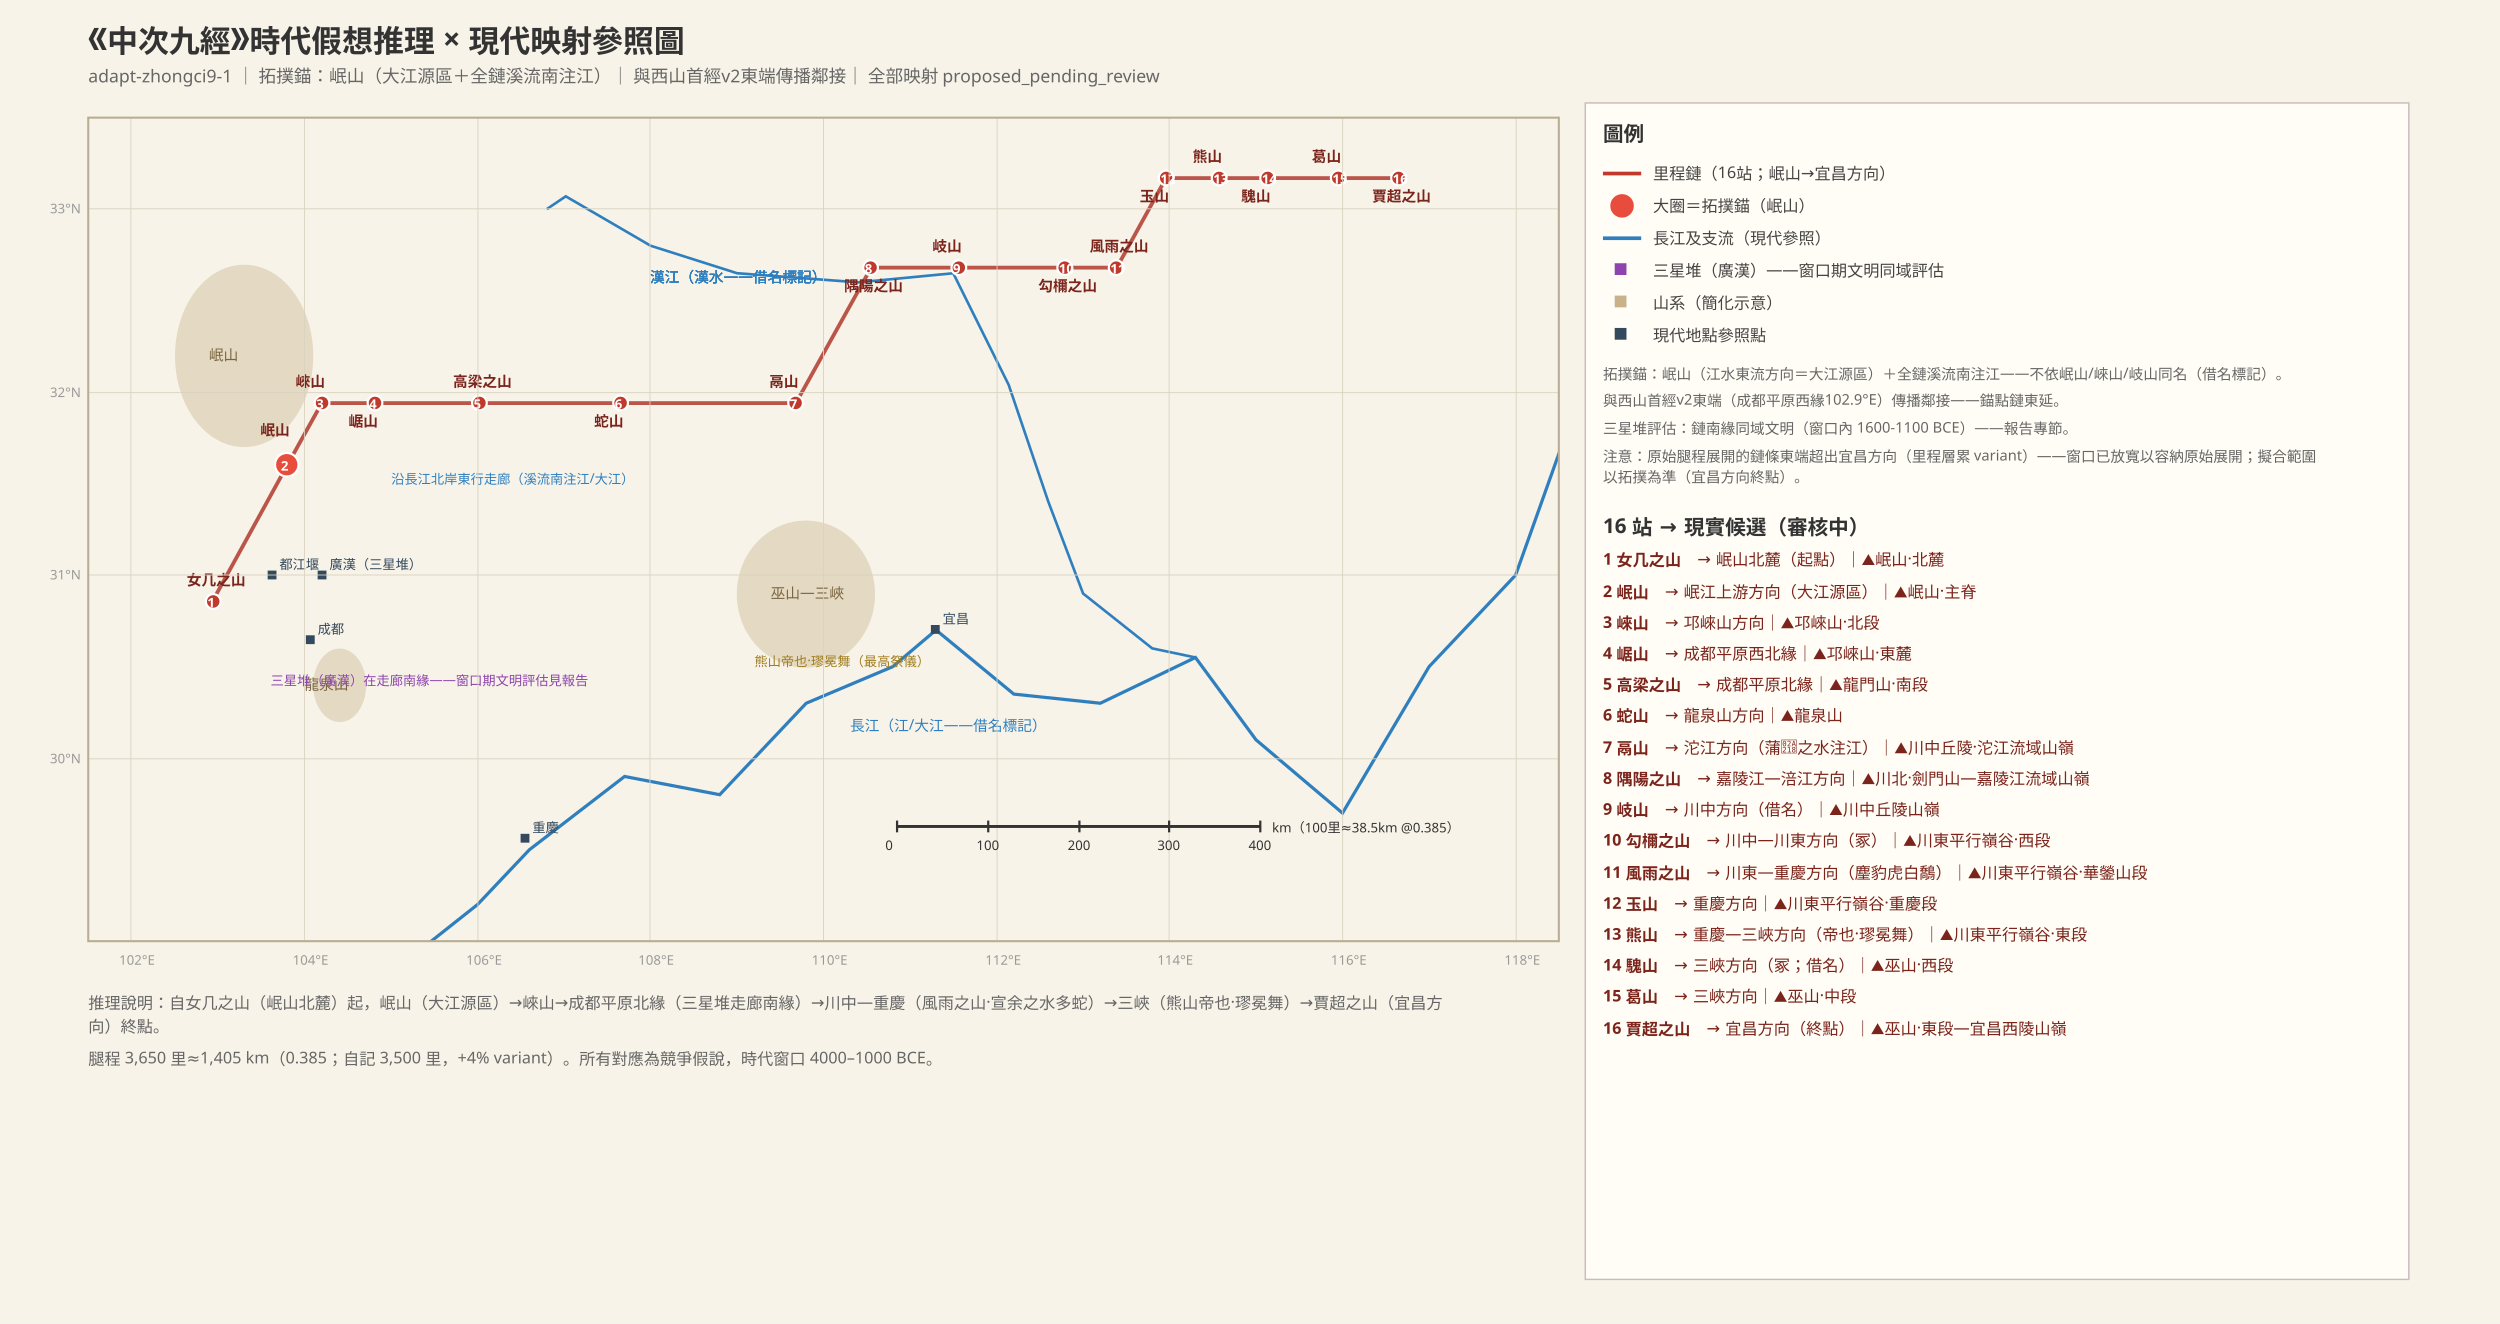
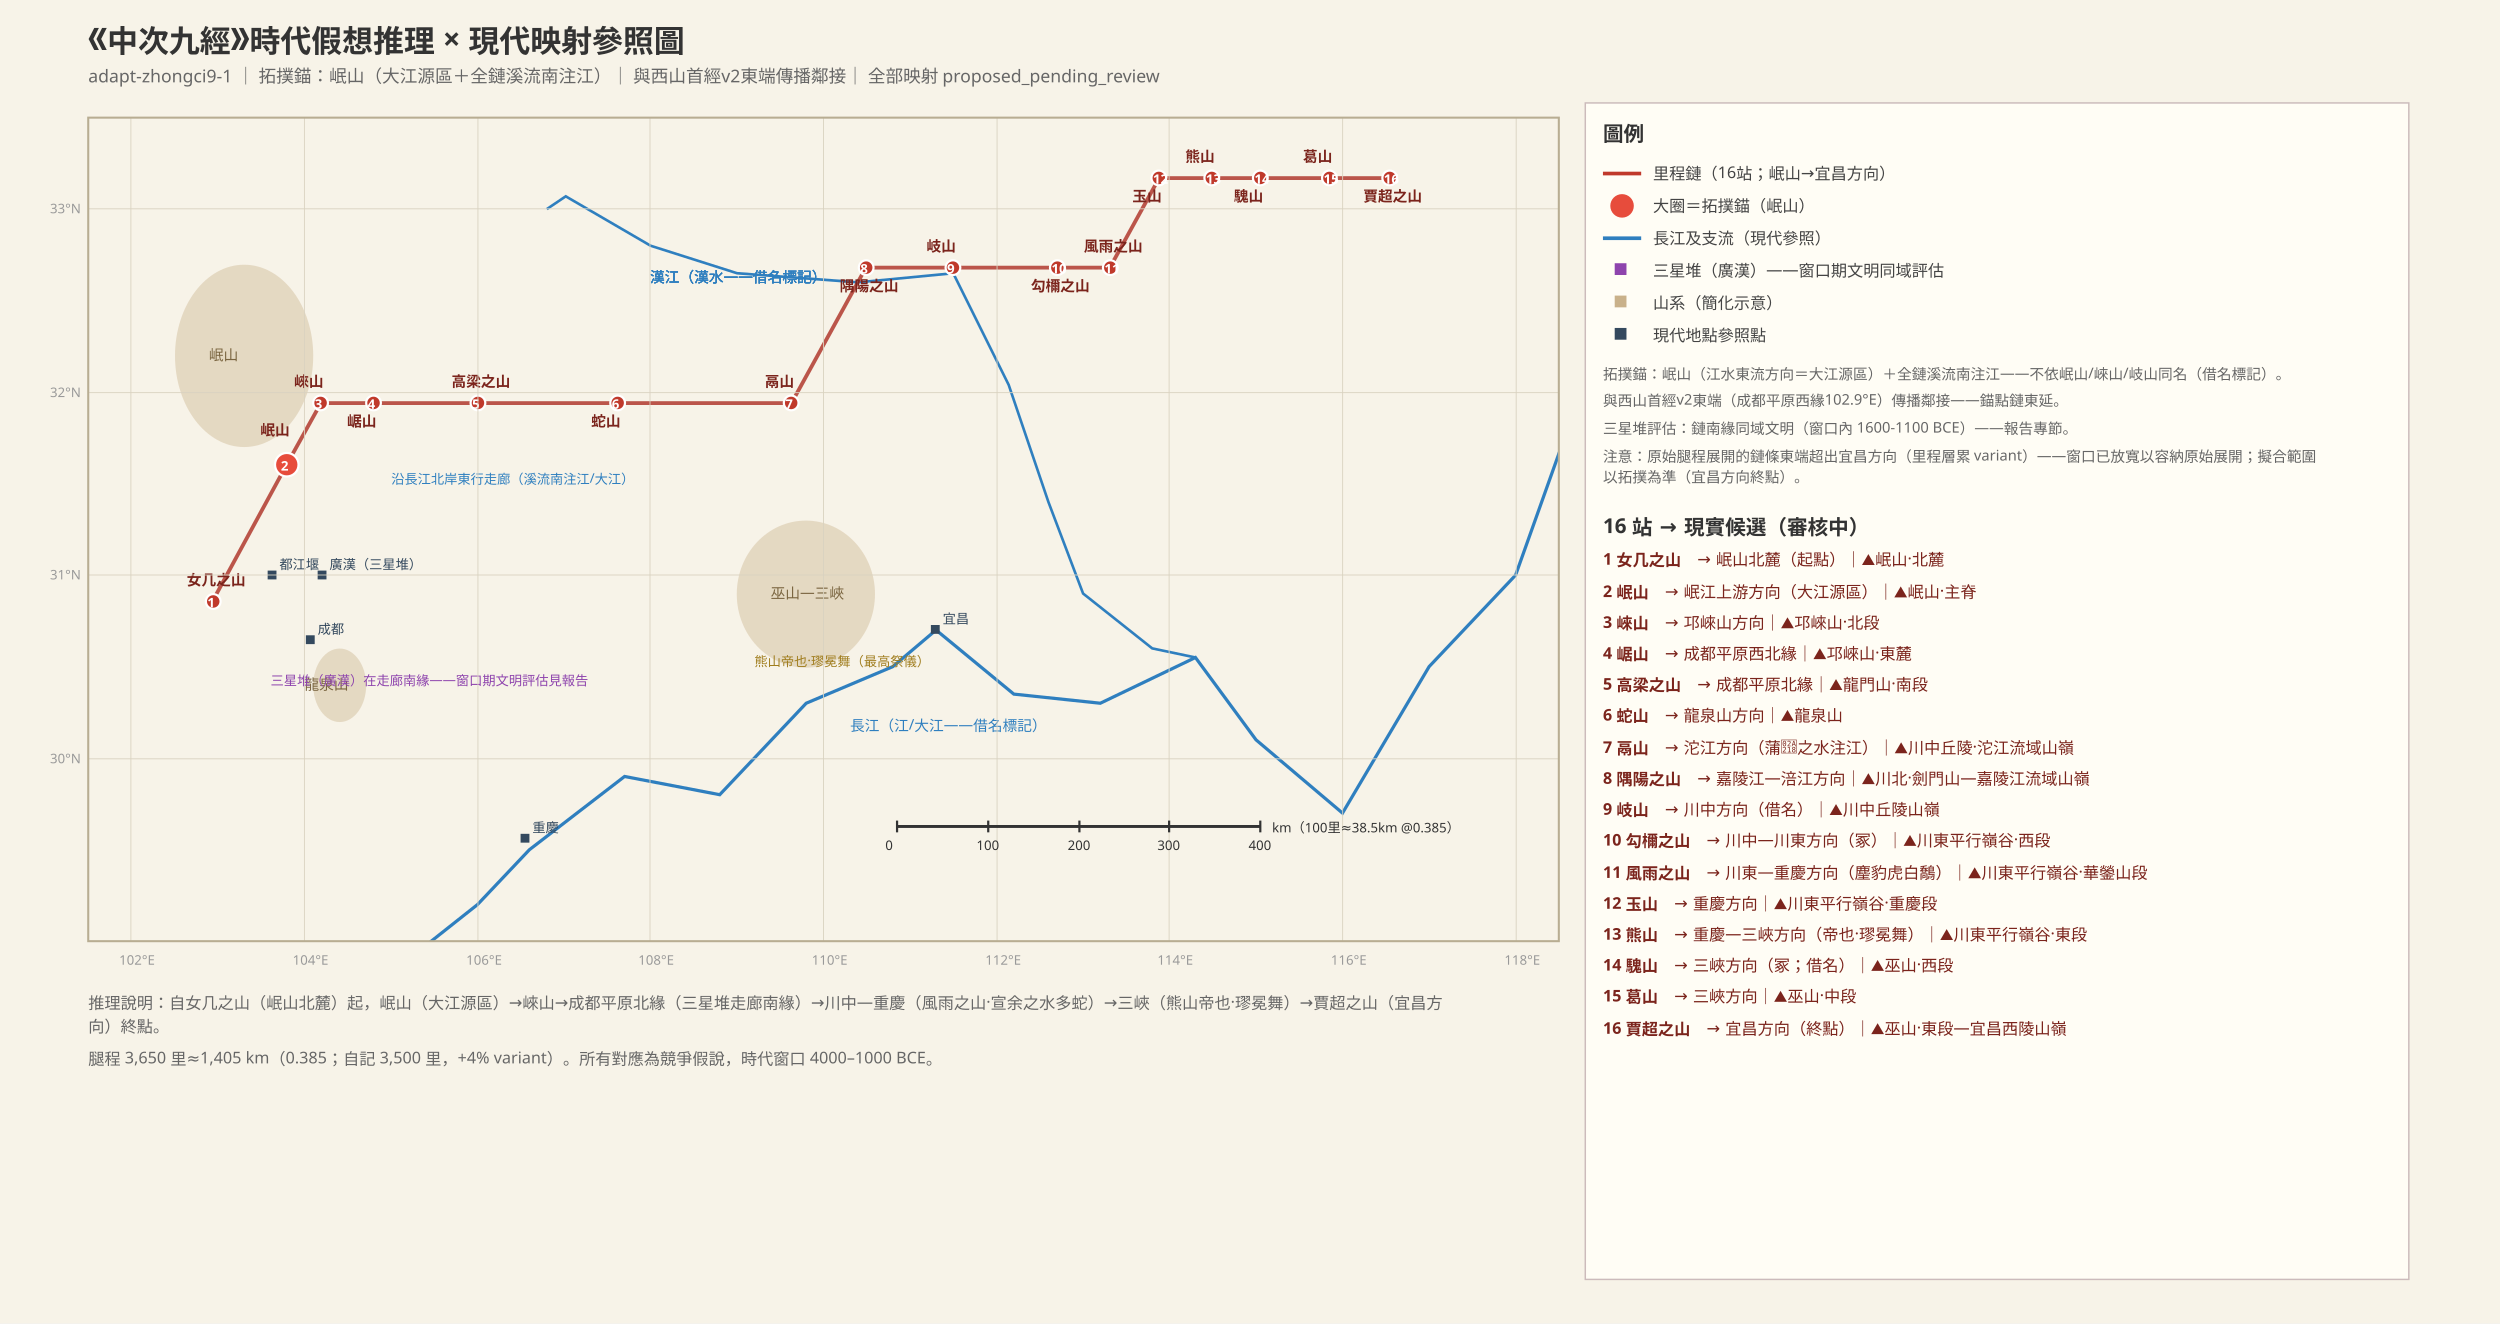
<svg xmlns="http://www.w3.org/2000/svg" width="1700" height="900" font-family="PingFang SC, Hiragino Sans GB, Microsoft YaHei, sans-serif">
  <rect width="1700" height="900" fill="#f7f3e8" />
  <defs>
    <marker id="arr" markerWidth="8" markerHeight="8" refX="7" refY="3" orient="auto">
      <path d="M0,0 L7,3 L0,6 Z" fill="#555" />
    </marker>
    <pattern id="sand" width="8" height="8" patternUnits="userSpaceOnUse">
      <rect width="8" height="8" fill="#efe3c0" />
      <circle cx="2" cy="2" r="0.8" fill="#d6b96a" />
      <circle cx="6" cy="6" r="0.8" fill="#d6b96a" />
    </pattern>
    <clipPath id="mapclip">
      <rect x="60" y="80" width="1000" height="560" />
    </clipPath>
  </defs>
  <text x="60" y="34" font-size="21" font-weight="bold" fill="#333">《中次九經》時代假想推理 × 現代映射參照圖</text>
  <text x="60" y="56" font-size="12" fill="#666">adapt-zhongci9-1 ｜ 拓撲錨：岷山（大江源區＋全鏈溪流南注江）｜ 與西山首經v2東端傳播鄰接｜ 全部映射 proposed_pending_review</text>
  <g clip-path="url(#mapclip)">
    <polyline points="218.8,-75.6 295.3,-69.3 371.8,-50.7 442.4,-44.4 512.9,-38.2 571.8,-44.4 592.4,-59.4" fill="none" stroke="#2f7fbf" stroke-width="2.0" />
    <text x="442" y="192" font-size="10" fill="#2f7fbf">漢江（漢水——借名標記）</text>
    <polyline points="565.9,5.3 612.9,-13.3 654.1,-32.0 695.3,-50.7 730.6,-59.4 760.0,-66.8" fill="none" stroke="#2f7fbf" stroke-width="1.8" />
    <text x="442" y="192" font-size="10" fill="#2f7fbf">漢江（漢水——借名標記）</text>
    <polyline points="636.5,42.7 665.9,5.3 698.2,-38.2 724.7,-56.9" fill="none" stroke="#2f7fbf" stroke-width="1.5" />
    <text x="442" y="192" font-size="10" fill="#2f7fbf">漢江（漢水——借名標記）</text>
    <polyline points="371.8,142.2 384.7,133.5 442.4,167.1 501.2,185.8 583.5,192.0 648.2,185.8 685.9,261.7 712.9,341.3 736.5,403.6 783.5,440.9 812.9,447.1" fill="none" stroke="#2f7fbf" stroke-width="1.8" />
    <text x="442" y="192" font-size="10" fill="#2f7fbf">漢江（漢水——借名標記）</text>
    <polyline points="-234.1,142.2 -175.3,192.0 -128.2,279.1 -92.9,403.6 -57.6,565.3 -34.1,901.3 1.2,839.1 60.0,938.7 124.7,976.0 195.3,888.9 242.4,664.9 277.6,652.4 324.7,615.1 360.0,577.8 424.7,528.0 489.4,540.4 548.2,478.2 607.1,453.3 636.5,428.4 689.4,472.0 748.2,478.2 812.9,447.1 854.1,503.1 912.9,552.9 971.8,453.3 1030.6,391.1 1077.6,259.2" fill="none" stroke="#2f7fbf" stroke-width="2.2" />
    <text x="578" y="497" font-size="10" fill="#2f7fbf">長江（江/大江——借名標記）</text>
    <ellipse cx="166" cy="242" rx="47" ry="62" fill="#c9b18a" opacity="0.4" />
    <text x="142" y="245" font-size="10" fill="#7a6540">岷山</text>
    <ellipse cx="231" cy="466" rx="18" ry="25" fill="#c9b18a" opacity="0.4" />
    <text x="207" y="469" font-size="10" fill="#7a6540">龍泉山</text>
    <ellipse cx="548" cy="404" rx="47" ry="50" fill="#c9b18a" opacity="0.4" />
    <text x="524" y="407" font-size="10" fill="#7a6540">巫山—三峽</text>
-     <polyline points="144.7,408.5 195.3,316.4 218.8,274.1 254.7,274.1 326.5,274.1 421.8,274.1 541.2,274.1 592.4,182.0 651.8,182.0 723.5,182.0 759.4,182.0 792.9,121.1 828.8,121.1 862.4,121.1 910.0,121.1 950.6,121.1" fill="none" stroke="#b03a2e" stroke-width="2.6" opacity="0.85" />
+     <polyline points="144.7,408.5 194.7,316.4 218.2,274.1 254.1,274.1 325.3,274.1 420.0,274.1 538.2,274.1 588.8,182.0 648.2,182.0 718.8,182.0 754.7,182.0 788.2,121.1 823.5,121.1 857.1,121.1 904.1,121.1 944.7,121.1" fill="none" stroke="#b03a2e" stroke-width="2.6" opacity="0.85" />
    <circle cx="145" cy="409" r="5" fill="#c0392b" stroke="#fff" stroke-width="1.5" />
    <text x="141" y="413" font-size="9" fill="#fff" font-weight="bold">1</text>
    <text x="127" y="398" font-size="10" fill="#7b241c" font-weight="bold">女几之山</text>
    <circle cx="195" cy="316" r="8" fill="#e74c3c" stroke="#fff" stroke-width="1.5" />
    <text x="191" y="320" font-size="9" fill="#fff" font-weight="bold">2</text>
    <text x="177" y="296" font-size="10" fill="#7b241c" font-weight="bold">岷山</text>
-     <circle cx="219" cy="274" r="5" fill="#c0392b" stroke="#fff" stroke-width="1.5" />
-     <text x="215" y="278" font-size="9" fill="#fff" font-weight="bold">3</text>
-     <text x="201" y="263" font-size="10" fill="#7b241c" font-weight="bold">崍山</text>
-     <circle cx="255" cy="274" r="5" fill="#c0392b" stroke="#fff" stroke-width="1.5" />
-     <text x="251" y="278" font-size="9" fill="#fff" font-weight="bold">4</text>
-     <text x="237" y="290" font-size="10" fill="#7b241c" font-weight="bold">崌山</text>
-     <circle cx="326" cy="274" r="5" fill="#c0392b" stroke="#fff" stroke-width="1.5" />
-     <text x="322" y="278" font-size="9" fill="#fff" font-weight="bold">5</text>
-     <text x="308" y="263" font-size="10" fill="#7b241c" font-weight="bold">高梁之山</text>
-     <circle cx="422" cy="274" r="5" fill="#c0392b" stroke="#fff" stroke-width="1.5" />
-     <text x="418" y="278" font-size="9" fill="#fff" font-weight="bold">6</text>
-     <text x="404" y="290" font-size="10" fill="#7b241c" font-weight="bold">蛇山</text>
-     <circle cx="541" cy="274" r="5" fill="#c0392b" stroke="#fff" stroke-width="1.5" />
-     <text x="537" y="278" font-size="9" fill="#fff" font-weight="bold">7</text>
-     <text x="523" y="263" font-size="10" fill="#7b241c" font-weight="bold">鬲山</text>
-     <circle cx="592" cy="182" r="5" fill="#c0392b" stroke="#fff" stroke-width="1.5" />
-     <text x="588" y="186" font-size="9" fill="#fff" font-weight="bold">8</text>
-     <text x="574" y="198" font-size="10" fill="#7b241c" font-weight="bold">隅陽之山</text>
-     <circle cx="652" cy="182" r="5" fill="#c0392b" stroke="#fff" stroke-width="1.5" />
-     <text x="648" y="186" font-size="9" fill="#fff" font-weight="bold">9</text>
-     <text x="634" y="171" font-size="10" fill="#7b241c" font-weight="bold">岐山</text>
-     <circle cx="724" cy="182" r="5" fill="#c0392b" stroke="#fff" stroke-width="1.5" />
-     <text x="720" y="186" font-size="9" fill="#fff" font-weight="bold">10</text>
-     <text x="706" y="198" font-size="10" fill="#7b241c" font-weight="bold">勾檷之山</text>
-     <circle cx="759" cy="182" r="5" fill="#c0392b" stroke="#fff" stroke-width="1.5" />
-     <text x="755" y="186" font-size="9" fill="#fff" font-weight="bold">11</text>
-     <text x="741" y="171" font-size="10" fill="#7b241c" font-weight="bold">風雨之山</text>
-     <circle cx="793" cy="121" r="5" fill="#c0392b" stroke="#fff" stroke-width="1.5" />
-     <text x="789" y="125" font-size="9" fill="#fff" font-weight="bold">12</text>
-     <text x="775" y="137" font-size="10" fill="#7b241c" font-weight="bold">玉山</text>
-     <circle cx="829" cy="121" r="5" fill="#c0392b" stroke="#fff" stroke-width="1.5" />
-     <text x="825" y="125" font-size="9" fill="#fff" font-weight="bold">13</text>
-     <text x="811" y="110" font-size="10" fill="#7b241c" font-weight="bold">熊山</text>
-     <circle cx="862" cy="121" r="5" fill="#c0392b" stroke="#fff" stroke-width="1.5" />
-     <text x="858" y="125" font-size="9" fill="#fff" font-weight="bold">14</text>
-     <text x="844" y="137" font-size="10" fill="#7b241c" font-weight="bold">騩山</text>
-     <circle cx="910" cy="121" r="5" fill="#c0392b" stroke="#fff" stroke-width="1.5" />
-     <text x="906" y="125" font-size="9" fill="#fff" font-weight="bold">15</text>
-     <text x="892" y="110" font-size="10" fill="#7b241c" font-weight="bold">葛山</text>
-     <circle cx="951" cy="121" r="5" fill="#c0392b" stroke="#fff" stroke-width="1.5" />
-     <text x="947" y="125" font-size="9" fill="#fff" font-weight="bold">16</text>
-     <text x="933" y="137" font-size="10" fill="#7b241c" font-weight="bold">賈超之山</text>
+     <circle cx="218" cy="274" r="5" fill="#c0392b" stroke="#fff" stroke-width="1.5" />
+     <text x="214" y="278" font-size="9" fill="#fff" font-weight="bold">3</text>
+     <text x="200" y="263" font-size="10" fill="#7b241c" font-weight="bold">崍山</text>
+     <circle cx="254" cy="274" r="5" fill="#c0392b" stroke="#fff" stroke-width="1.5" />
+     <text x="250" y="278" font-size="9" fill="#fff" font-weight="bold">4</text>
+     <text x="236" y="290" font-size="10" fill="#7b241c" font-weight="bold">崌山</text>
+     <circle cx="325" cy="274" r="5" fill="#c0392b" stroke="#fff" stroke-width="1.5" />
+     <text x="321" y="278" font-size="9" fill="#fff" font-weight="bold">5</text>
+     <text x="307" y="263" font-size="10" fill="#7b241c" font-weight="bold">高梁之山</text>
+     <circle cx="420" cy="274" r="5" fill="#c0392b" stroke="#fff" stroke-width="1.5" />
+     <text x="416" y="278" font-size="9" fill="#fff" font-weight="bold">6</text>
+     <text x="402" y="290" font-size="10" fill="#7b241c" font-weight="bold">蛇山</text>
+     <circle cx="538" cy="274" r="5" fill="#c0392b" stroke="#fff" stroke-width="1.5" />
+     <text x="534" y="278" font-size="9" fill="#fff" font-weight="bold">7</text>
+     <text x="520" y="263" font-size="10" fill="#7b241c" font-weight="bold">鬲山</text>
+     <circle cx="589" cy="182" r="5" fill="#c0392b" stroke="#fff" stroke-width="1.5" />
+     <text x="585" y="186" font-size="9" fill="#fff" font-weight="bold">8</text>
+     <text x="571" y="198" font-size="10" fill="#7b241c" font-weight="bold">隅陽之山</text>
+     <circle cx="648" cy="182" r="5" fill="#c0392b" stroke="#fff" stroke-width="1.5" />
+     <text x="644" y="186" font-size="9" fill="#fff" font-weight="bold">9</text>
+     <text x="630" y="171" font-size="10" fill="#7b241c" font-weight="bold">岐山</text>
+     <circle cx="719" cy="182" r="5" fill="#c0392b" stroke="#fff" stroke-width="1.5" />
+     <text x="715" y="186" font-size="9" fill="#fff" font-weight="bold">10</text>
+     <text x="701" y="198" font-size="10" fill="#7b241c" font-weight="bold">勾檷之山</text>
+     <circle cx="755" cy="182" r="5" fill="#c0392b" stroke="#fff" stroke-width="1.5" />
+     <text x="751" y="186" font-size="9" fill="#fff" font-weight="bold">11</text>
+     <text x="737" y="171" font-size="10" fill="#7b241c" font-weight="bold">風雨之山</text>
+     <circle cx="788" cy="121" r="5" fill="#c0392b" stroke="#fff" stroke-width="1.5" />
+     <text x="784" y="125" font-size="9" fill="#fff" font-weight="bold">12</text>
+     <text x="770" y="137" font-size="10" fill="#7b241c" font-weight="bold">玉山</text>
+     <circle cx="824" cy="121" r="5" fill="#c0392b" stroke="#fff" stroke-width="1.5" />
+     <text x="820" y="125" font-size="9" fill="#fff" font-weight="bold">13</text>
+     <text x="806" y="110" font-size="10" fill="#7b241c" font-weight="bold">熊山</text>
+     <circle cx="857" cy="121" r="5" fill="#c0392b" stroke="#fff" stroke-width="1.5" />
+     <text x="853" y="125" font-size="9" fill="#fff" font-weight="bold">14</text>
+     <text x="839" y="137" font-size="10" fill="#7b241c" font-weight="bold">騩山</text>
+     <circle cx="904" cy="121" r="5" fill="#c0392b" stroke="#fff" stroke-width="1.5" />
+     <text x="900" y="125" font-size="9" fill="#fff" font-weight="bold">15</text>
+     <text x="886" y="110" font-size="10" fill="#7b241c" font-weight="bold">葛山</text>
+     <circle cx="945" cy="121" r="5" fill="#c0392b" stroke="#fff" stroke-width="1.5" />
+     <text x="941" y="125" font-size="9" fill="#fff" font-weight="bold">16</text>
+     <text x="927" y="137" font-size="10" fill="#7b241c" font-weight="bold">賈超之山</text>
    <text x="266" y="329" font-size="9" fill="#2f7fbf">沿長江北岸東行走廊（溪流南注江/大江）</text>
    <text x="184" y="466" font-size="9" fill="#8e44ad">三星堆（廣漢）在走廊南緣——窗口期文明評估見報告</text>
    <text x="513" y="453" font-size="9" fill="#a07d1e">熊山帝也·璆冕舞（最高祭儀）</text>
    <rect x="208" y="432" width="6" height="6" fill="#34495e" />
    <text x="216" y="431" font-size="9" fill="#34495e">成都</text>
    <rect x="216" y="388" width="6" height="6" fill="#34495e" />
    <text x="224" y="387" font-size="9" fill="#34495e">廣漢（三星堆）</text>
    <rect x="354" y="567" width="6" height="6" fill="#34495e" />
    <text x="362" y="566" font-size="9" fill="#34495e">重慶</text>
    <rect x="633" y="425" width="6" height="6" fill="#34495e" />
    <text x="641" y="424" font-size="9" fill="#34495e">宜昌</text>
    <rect x="182" y="388" width="6" height="6" fill="#34495e" />
    <text x="190" y="387" font-size="9" fill="#34495e">都江堰</text>
  </g>
  <line x1="89" y1="640" x2="89" y2="80" stroke="#d9d2c0" stroke-width="0.6" />
  <text x="81" y="656" font-size="9" fill="#999">102°E</text>
  <line x1="207" y1="640" x2="207" y2="80" stroke="#d9d2c0" stroke-width="0.6" />
  <text x="199" y="656" font-size="9" fill="#999">104°E</text>
  <line x1="325" y1="640" x2="325" y2="80" stroke="#d9d2c0" stroke-width="0.6" />
  <text x="317" y="656" font-size="9" fill="#999">106°E</text>
  <line x1="442" y1="640" x2="442" y2="80" stroke="#d9d2c0" stroke-width="0.6" />
  <text x="434" y="656" font-size="9" fill="#999">108°E</text>
  <line x1="560" y1="640" x2="560" y2="80" stroke="#d9d2c0" stroke-width="0.6" />
  <text x="552" y="656" font-size="9" fill="#999">110°E</text>
  <line x1="678" y1="640" x2="678" y2="80" stroke="#d9d2c0" stroke-width="0.6" />
  <text x="670" y="656" font-size="9" fill="#999">112°E</text>
  <line x1="795" y1="640" x2="795" y2="80" stroke="#d9d2c0" stroke-width="0.6" />
  <text x="787" y="656" font-size="9" fill="#999">114°E</text>
  <line x1="913" y1="640" x2="913" y2="80" stroke="#d9d2c0" stroke-width="0.6" />
  <text x="905" y="656" font-size="9" fill="#999">116°E</text>
  <line x1="1031" y1="640" x2="1031" y2="80" stroke="#d9d2c0" stroke-width="0.6" />
  <text x="1023" y="656" font-size="9" fill="#999">118°E</text>
  <line x1="60" y1="516" x2="1060" y2="516" stroke="#d9d2c0" stroke-width="0.6" />
  <text x="34" y="519" font-size="9" fill="#999">30°N</text>
  <line x1="60" y1="391" x2="1060" y2="391" stroke="#d9d2c0" stroke-width="0.6" />
  <text x="34" y="394" font-size="9" fill="#999">31°N</text>
  <line x1="60" y1="267" x2="1060" y2="267" stroke="#d9d2c0" stroke-width="0.6" />
  <text x="34" y="270" font-size="9" fill="#999">32°N</text>
  <line x1="60" y1="142" x2="1060" y2="142" stroke="#d9d2c0" stroke-width="0.6" />
  <text x="34" y="145" font-size="9" fill="#999">33°N</text>
  <rect x="60" y="80" width="1000" height="560" fill="none" stroke="#b8ad92" stroke-width="1.4" />
  <line x1="610" y1="562" x2="857" y2="562" stroke="#333" stroke-width="2" />
  <line x1="610" y1="558" x2="610" y2="566" stroke="#333" stroke-width="1.5" />
  <text x="602" y="578" font-size="9" fill="#333">0</text>
  <line x1="672" y1="558" x2="672" y2="566" stroke="#333" stroke-width="1.5" />
  <text x="664" y="578" font-size="9" fill="#333">100</text>
  <line x1="734" y1="558" x2="734" y2="566" stroke="#333" stroke-width="1.5" />
  <text x="726" y="578" font-size="9" fill="#333">200</text>
  <line x1="795" y1="558" x2="795" y2="566" stroke="#333" stroke-width="1.5" />
  <text x="787" y="578" font-size="9" fill="#333">300</text>
  <line x1="857" y1="558" x2="857" y2="566" stroke="#333" stroke-width="1.5" />
  <text x="849" y="578" font-size="9" fill="#333">400</text>
  <text x="865" y="566" font-size="9" fill="#333">km（100里≈38.5km @0.385）</text>
  <rect x="1078" y="70" width="560" height="800" fill="#fffdf5" stroke="#cbb" />
  <text x="1090" y="96" font-size="14" font-weight="bold" fill="#333">圖例</text>
  <line x1="1090" y1="118" x2="1116" y2="118" stroke="#c0392b" stroke-width="2.5" />
  <text x="1124" y="122" font-size="11" fill="#444">里程鏈（16站；岷山→宜昌方向）</text>
  <circle cx="1103" cy="140" r="8" fill="#e74c3c" />
  <text x="1124" y="144" font-size="11" fill="#444">大圈＝拓撲錨（岷山）</text>
  <line x1="1090" y1="162" x2="1116" y2="162" stroke="#2f7fbf" stroke-width="2.5" />
  <text x="1124" y="166" font-size="11" fill="#444">長江及支流（現代參照）</text>
  <rect x="1098" y="179" width="8" height="8" fill="#8e44ad" />
  <text x="1124" y="188" font-size="11" fill="#444">三星堆（廣漢）——窗口期文明同域評估</text>
  <rect x="1098" y="201" width="8" height="8" fill="#c9b18a" />
  <text x="1124" y="210" font-size="11" fill="#444">山系（簡化示意）</text>
  <rect x="1098" y="223" width="8" height="8" fill="#34495e" />
  <text x="1124" y="232" font-size="11" fill="#444">現代地點參照點</text>
  <text x="1090" y="258" font-size="10" fill="#666">拓撲錨：岷山（江水東流方向＝大江源區）＋全鏈溪流南注江——不依岷山/崍山/岐山同名（借名標記）。</text>
  <text x="1090" y="276" font-size="10" fill="#666">與西山首經v2東端（成都平原西緣102.9°E）傳播鄰接——錨點鏈東延。</text>
  <text x="1090" y="295" font-size="10" fill="#666">三星堆評估：鏈南緣同域文明（窗口內 1600-1100 BCE）——報告專節。</text>
  <text x="1090" y="314" font-size="10" fill="#666">注意：原始腿程展開的鏈條東端超出宜昌方向（里程層累 variant）——窗口已放寬以容納原始展開；擬合範圍</text>
  <text x="1090" y="328" font-size="10" fill="#666">以拓撲為準（宜昌方向終點）。</text>
  <text x="1090" y="362.5" font-size="14" font-weight="bold" fill="#333">16 站 → 現實候選（審核中）</text>
  <text x="1090" y="384" font-size="11" fill="#7b241c">
    <tspan font-weight="bold"> 1 女几之山</tspan>　→ 岷山北麓（起點）｜⛰岷山·北麓</text>
  <text x="1090" y="406" font-size="11" fill="#7b241c">
    <tspan font-weight="bold"> 2 岷山</tspan>　→ 岷江上游方向（大江源區）｜⛰岷山·主脊</text>
  <text x="1090" y="427" font-size="11" fill="#7b241c">
    <tspan font-weight="bold"> 3 崍山</tspan>　→ 邛崍山方向｜⛰邛崍山·北段</text>
  <text x="1090" y="448" font-size="11" fill="#7b241c">
    <tspan font-weight="bold"> 4 崌山</tspan>　→ 成都平原西北緣｜⛰邛崍山·東麓</text>
  <text x="1090" y="469" font-size="11" fill="#7b241c">
    <tspan font-weight="bold"> 5 高梁之山</tspan>　→ 成都平原北緣｜⛰龍門山·南段</text>
  <text x="1090" y="490" font-size="11" fill="#7b241c">
    <tspan font-weight="bold"> 6 蛇山</tspan>　→ 龍泉山方向｜⛰龍泉山</text>
  <text x="1090" y="512" font-size="11" fill="#7b241c">
    <tspan font-weight="bold"> 7 鬲山</tspan>　→ 沱江方向（蒲𪈘之水注江）｜⛰川中丘陵·沱江流域山嶺</text>
  <text x="1090" y="533" font-size="11" fill="#7b241c">
    <tspan font-weight="bold"> 8 隅陽之山</tspan>　→ 嘉陵江—涪江方向｜⛰川北·劍門山—嘉陵江流域山嶺</text>
  <text x="1090" y="554" font-size="11" fill="#7b241c">
    <tspan font-weight="bold"> 9 岐山</tspan>　→ 川中方向（借名）｜⛰川中丘陵山嶺</text>
  <text x="1090" y="575" font-size="11" fill="#7b241c">
    <tspan font-weight="bold">10 勾檷之山</tspan>　→ 川中—川東方向（冢）｜⛰川東平行嶺谷·西段</text>
  <text x="1090" y="597" font-size="11" fill="#7b241c">
    <tspan font-weight="bold">11 風雨之山</tspan>　→ 川東—重慶方向（麈豹虎白鷮）｜⛰川東平行嶺谷·華鎣山段</text>
  <text x="1090" y="618" font-size="11" fill="#7b241c">
    <tspan font-weight="bold">12 玉山</tspan>　→ 重慶方向｜⛰川東平行嶺谷·重慶段</text>
  <text x="1090" y="639" font-size="11" fill="#7b241c">
    <tspan font-weight="bold">13 熊山</tspan>　→ 重慶—三峽方向（帝也·璆冕舞）｜⛰川東平行嶺谷·東段</text>
  <text x="1090" y="660" font-size="11" fill="#7b241c">
    <tspan font-weight="bold">14 騩山</tspan>　→ 三峽方向（冢；借名）｜⛰巫山·西段</text>
  <text x="1090" y="681" font-size="11" fill="#7b241c">
    <tspan font-weight="bold">15 葛山</tspan>　→ 三峽方向｜⛰巫山·中段</text>
  <text x="1090" y="703" font-size="11" fill="#7b241c">
    <tspan font-weight="bold">16 賈超之山</tspan>　→ 宜昌方向（終點）｜⛰巫山·東段—宜昌西陵山嶺</text>
  <text x="60" y="686" font-size="11" fill="#666">推理說明：自女几之山（岷山北麓）起，岷山（大江源區）→崍山→成都平原北緣（三星堆走廊南緣）→川中—重慶（風雨之山·宣余之水多蛇）→三峽（熊山帝也·璆冕舞）→賈超之山（宜昌方</text>
  <text x="60" y="702" font-size="11" fill="#666">向）終點。</text>
  <text x="60" y="724" font-size="11" fill="#666">腿程 3,650 里≈1,405 km（0.385；自記 3,500 里，+4% variant）。所有對應為競爭假說，時代窗口 4000–1000 BCE。</text>
</svg>
